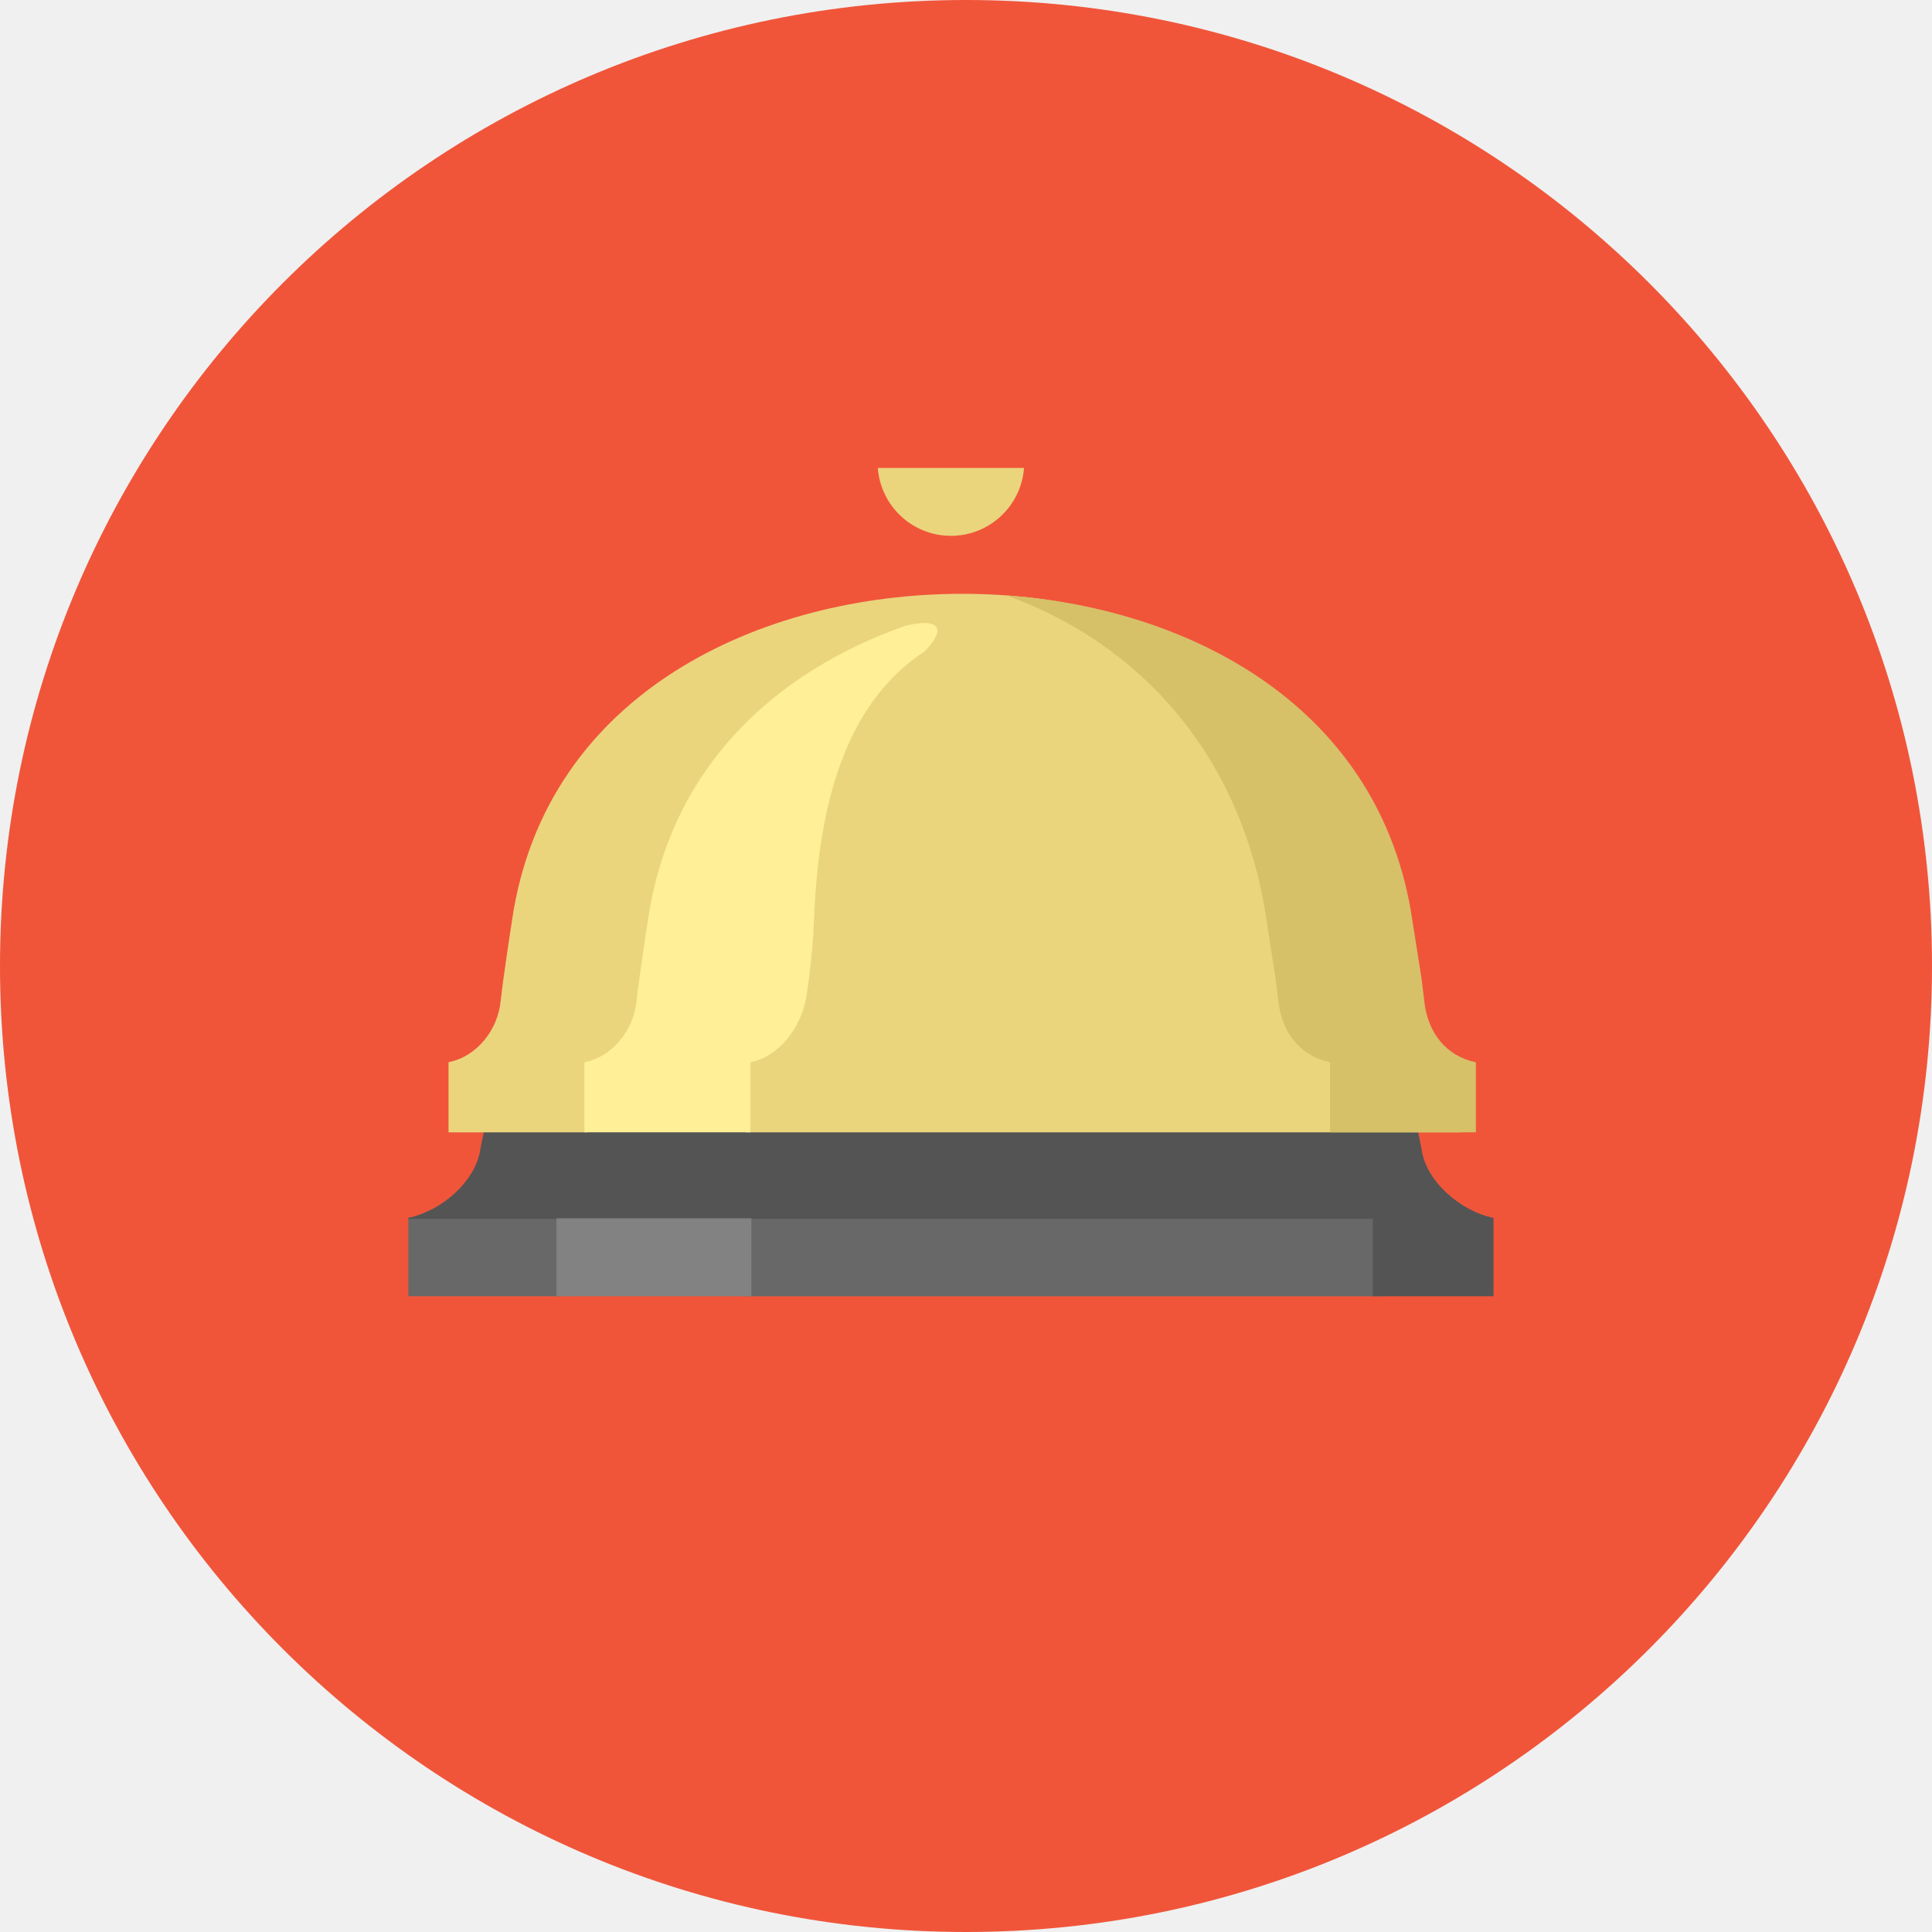
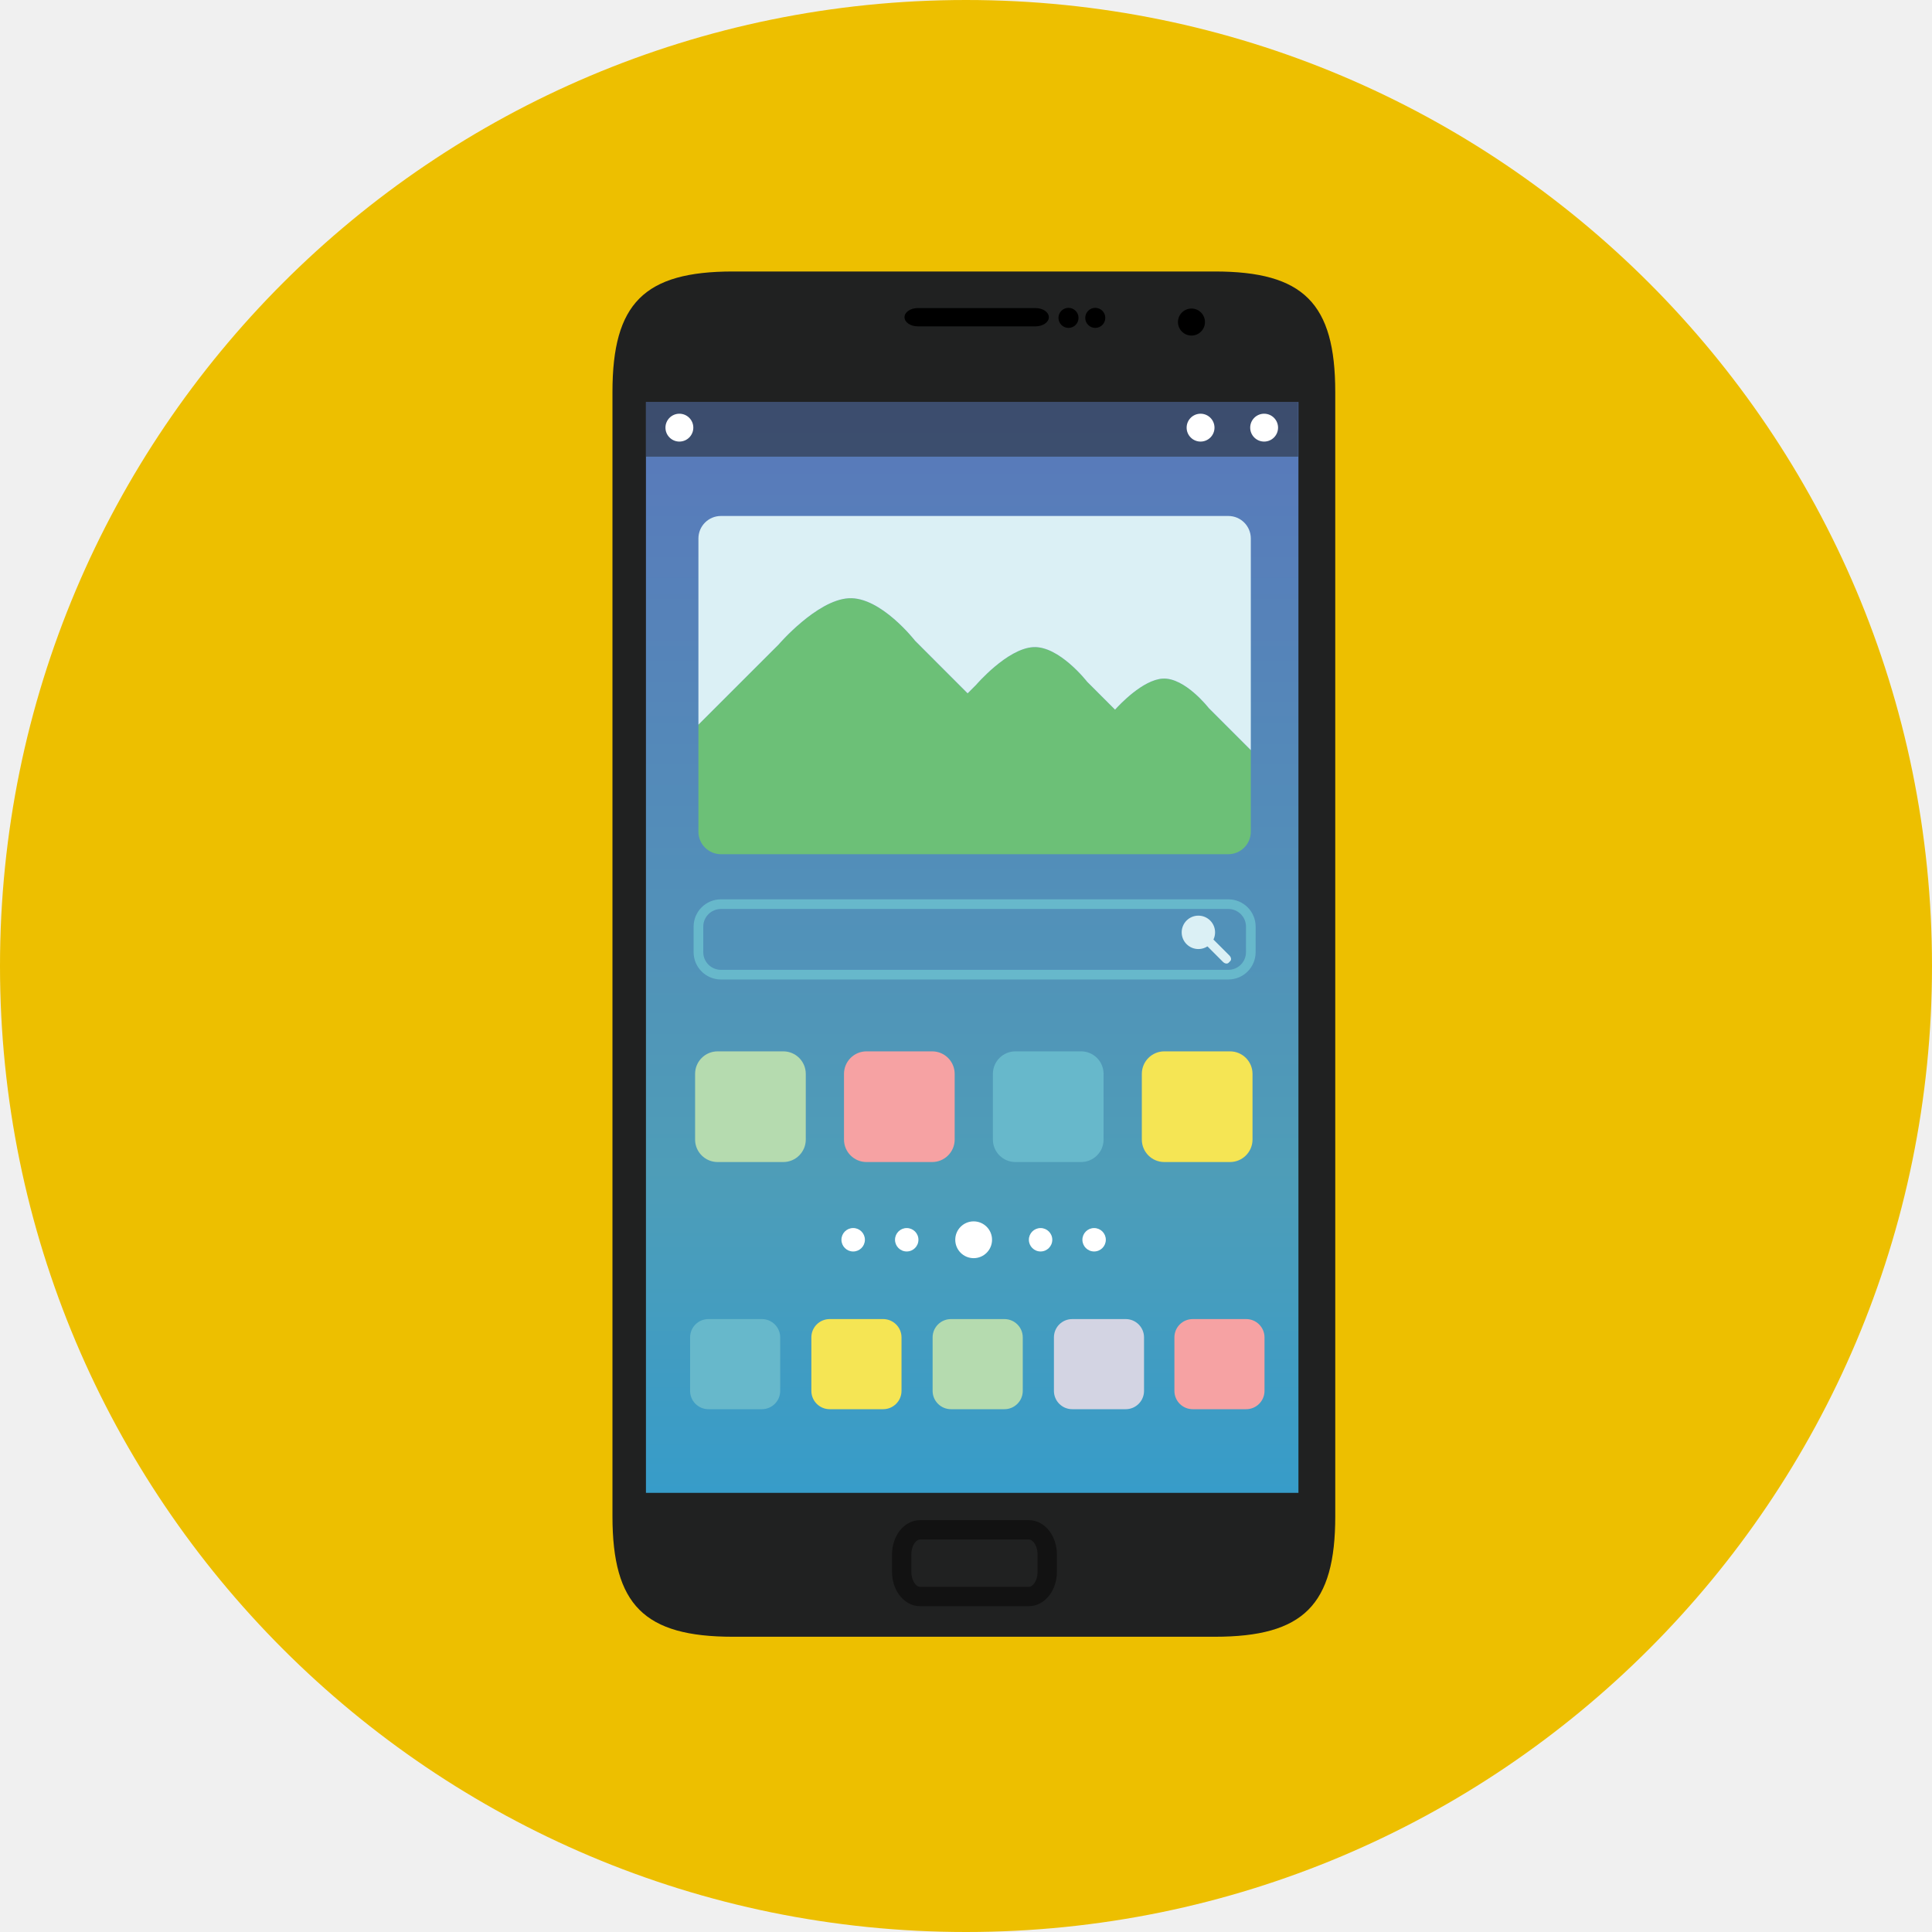
- <svg xmlns="http://www.w3.org/2000/svg" viewBox="0 0 128 128">
-   <circle cx="64" cy="64" fill="#F0553A" r="64" />
-   <path d="M37.17,80.166h-8.663c-0.478,0.24-0.97,0.426-1.455,0.523v5.191H37.17V80.166z" fill="#686868" />
-   <rect fill="#686868" height="5.715" width="42.167" x="49.42" y="80.166" />
-   <path d="M91.253,72.203H32.625l-0.79,3.863c-0.278,2.197-2.628,4.189-4.782,4.623v0.059h64.2V72.203z" fill="#545454" />
-   <path d="M98.95,80.689v5.189h-8v-5.189c-2.16-0.432-4.51-2.422-4.78-4.621l-0.79-3.859h8l0.79,3.859  C94.44,78.267,96.79,80.257,98.95,80.689z" fill="#545454" />
-   <rect fill="#828282" height="5.164" width="12.917" x="36.864" y="80.716" />
-   <path d="M93.358,66.31l-0.172-1.408c-0.213-1.375-0.361-2.333-0.613-3.945C90.349,45.877,77.056,39.34,63.75,39.342  C50.441,39.344,36.15,45.87,33.925,60.957c-0.25,1.611-0.589,4.019-0.589,4.019l-0.167,1.334c-0.167,1.863-1.523,3.676-3.452,4.064  v4.646h9.202v-0.688h10.5v0.688h47.361v-4.646C94.853,69.986,93.581,68.451,93.358,66.31z" fill="#EAD57D" />
-   <path d="M97.78,70.378v4.639h-9.66v-4.639c-1.93-0.391-3.2-1.93-3.43-4.07l-0.17-1.41  c-0.211-1.369-0.36-2.33-0.61-3.939c-1.63-11-8.47-18.351-17.22-21.511c12.399,0.89,24.819,7.53,26.879,21.511  c0.261,1.609,0.4,2.57,0.621,3.939l0.17,1.41C94.58,68.449,95.851,69.988,97.78,70.378z" fill="#D6C169" />
-   <path d="M61.27,43.148c-4.13,2.729-6.97,7.869-7.34,17.811c-0.1,2.708-0.54,5.259-0.54,5.259  c-0.37,1.859-1.74,3.77-3.67,4.16v4.639h-11v-4.639c1.93-0.391,3.28-2.201,3.45-4.07l0.17-1.33c0,0,0.33-2.41,0.59-4.019  c1.5-10.221,8.54-16.511,17.06-19.5C62.29,40.908,62.7,41.658,61.27,43.148z" fill="#FFEF97" />
-   <path d="M58.157,31.002c0.187,2.514,2.28,4.498,4.844,4.498c2.562,0,4.656-1.984,4.843-4.498H58.157z" fill="#EAD57D" />
+ <svg xmlns="http://www.w3.org/2000/svg" version="1.1" id="Layer_1" viewBox="0 0 100 100">
+   <g>
+     <g>
+       <g>
+         <g>
+           <circle fill="#EDBF00" cx="50" cy="50" r="50" />
+         </g>
+       </g>
+     </g>
+     <g>
+       <g>
+         <path fill="#202121" d="M69.113,78.483c0,4.592-1.644,6.235-6.235,6.235H37.936c-4.59,0-6.235-1.644-6.235-6.235V20.286     c0-4.59,1.645-6.234,6.235-6.234h24.941c4.592,0,6.235,1.644,6.235,6.234L69.113,78.483L69.113,78.483z" />
+         <g>
+           <path d="M54.288,16.418c0,0.264-0.309,0.474-0.688,0.474h-6.094c-0.381,0-0.689-0.21-0.689-0.474l0,0      c0-0.261,0.309-0.472,0.689-0.472h6.094C53.981,15.946,54.288,16.157,54.288,16.418L54.288,16.418z" />
+           <circle cx="55.305" cy="16.453" r="0.519" />
+           <circle cx="56.691" cy="16.453" r="0.519" />
+           <path d="M62.369,16.669c0,0.385-0.312,0.7-0.699,0.7c-0.385,0-0.699-0.314-0.699-0.7c0-0.384,0.313-0.699,0.699-0.699      C62.057,15.97,62.369,16.285,62.369,16.669z" />
+         </g>
+         <path fill="none" stroke="#121212" stroke-miterlimit="10" d="M54.204,81.362c0,0.703-0.429,1.275-0.958,1.275h-5.619     c-0.527,0-0.956-0.572-0.956-1.275v-0.905c0-0.705,0.429-1.275,0.956-1.275h5.619c0.529,0,0.958,0.571,0.958,1.275V81.362z" />
+         <linearGradient id="SVGID_1_" gradientUnits="userSpaceOnUse" x1="106.32" y1="-28.892" x2="106.32" y2="-85.356" gradientTransform="matrix(1 0 0 -1 -56 -8.086)">
+           <stop offset="0" style="stop-color:#5978BA" />
+           <stop offset="0.703" style="stop-color:#4E9DB8" />
+           <stop offset="1" style="stop-color:#379CC9" />
+         </linearGradient>
+         <rect x="33.434" y="20.806" fill="url(#SVGID_1_)" width="33.773" height="56.464" />
+         <g>
+           <circle fill="#FFFFFF" cx="50.396" cy="64.17" r="0.952" />
+           <circle fill="#FFFFFF" cx="53.86" cy="64.17" r="0.606" />
+           <circle fill="#FFFFFF" cx="56.631" cy="64.17" r="0.606" />
+           <circle fill="#FFFFFF" cx="44.16" cy="64.17" r="0.607" />
+           <circle fill="#FFFFFF" cx="46.932" cy="64.17" r="0.606" />
+         </g>
+         <rect x="33.434" y="20.806" opacity="0.5" fill="#202121" enable-background="new    " width="33.758" height="2.831" />
+         <circle fill="#FFFFFF" cx="62.141" cy="22.135" r="0.721" />
+         <circle fill="#FFFFFF" cx="35.165" cy="22.135" r="0.721" />
+         <circle fill="#FFFFFF" cx="65.431" cy="22.135" r="0.721" />
+         <g>
+           <path fill="#B5DBAF" d="M41.707,58.983c0,0.643-0.521,1.164-1.164,1.164h-3.399c-0.644,0-1.166-0.521-1.166-1.164v-3.399      c0-0.644,0.521-1.166,1.166-1.166h3.399c0.643,0,1.164,0.521,1.164,1.166V58.983z" />
+           <path fill="#F6A2A3" d="M49.414,58.983c0,0.643-0.523,1.164-1.166,1.164h-3.397c-0.644,0-1.166-0.521-1.166-1.164v-3.399      c0-0.644,0.521-1.166,1.166-1.166h3.397c0.643,0,1.166,0.521,1.166,1.166V58.983z" />
+           <path fill="#67B8CB" d="M57.121,58.983c0,0.643-0.521,1.164-1.164,1.164h-3.399c-0.643,0-1.166-0.521-1.166-1.164v-3.399      c0-0.644,0.523-1.166,1.166-1.166h3.399c0.643,0,1.164,0.521,1.164,1.166V58.983z" />
+           <path fill="#F5E554" d="M64.83,58.983c0,0.643-0.523,1.164-1.166,1.164h-3.399c-0.644,0-1.164-0.521-1.164-1.164v-3.399      c0-0.644,0.519-1.166,1.164-1.166h3.399c0.643,0,1.166,0.521,1.166,1.166V58.983z" />
+         </g>
+         <path fill="none" stroke="#67B8CB" stroke-width="0.5" stroke-miterlimit="10" d="M64.741,49.285     c0,0.643-0.519,1.163-1.164,1.163h-26.26c-0.643,0-1.166-0.519-1.166-1.163v-1.322c0-0.643,0.523-1.164,1.166-1.164h26.261     c0.644,0,1.164,0.521,1.164,1.164L64.741,49.285L64.741,49.285z" />
+         <g>
+           <circle fill="#DBF0F5" cx="62.028" cy="48.258" r="0.864" />
+           <path fill="#DBF0F5" d="M63.592,49.833c-0.068,0.068-0.197,0.048-0.288-0.043l-0.973-0.973c-0.089-0.091-0.11-0.219-0.043-0.287      l0.086-0.086c0.068-0.069,0.197-0.048,0.29,0.043l0.971,0.971c0.091,0.092,0.111,0.22,0.042,0.288L63.592,49.833z" />
+         </g>
+         <g>
+           <path fill="#67B8CB" d="M40.383,71.992c0,0.523-0.424,0.948-0.948,0.948h-2.768c-0.524,0-0.948-0.426-0.948-0.948v-2.769      c0-0.523,0.424-0.948,0.948-0.948h2.768c0.524,0,0.948,0.426,0.948,0.948V71.992z" />
+           <path fill="#F5E554" d="M46.662,71.992c0,0.523-0.427,0.948-0.95,0.948h-2.768c-0.524,0-0.948-0.426-0.948-0.948v-2.769      c0-0.523,0.424-0.948,0.948-0.948h2.768c0.523,0,0.95,0.426,0.95,0.948C46.662,69.223,46.662,71.992,46.662,71.992z" />
+           <path fill="#B5DBAF" d="M52.938,71.992c0,0.523-0.426,0.948-0.948,0.948h-2.768c-0.523,0-0.95-0.426-0.95-0.948v-2.769      c0-0.523,0.427-0.948,0.95-0.948h2.768c0.523,0,0.948,0.426,0.948,0.948V71.992z" />
+           <path fill="#D3D4E3" d="M59.215,71.992c0,0.523-0.424,0.948-0.948,0.948h-2.768c-0.526,0-0.948-0.426-0.948-0.948v-2.769      c0-0.523,0.422-0.948,0.948-0.948h2.768c0.524,0,0.948,0.426,0.948,0.948V71.992z" />
+           <path fill="#F6A2A3" d="M65.451,71.992c0,0.523-0.426,0.948-0.948,0.948h-2.768c-0.526,0-0.948-0.426-0.948-0.948v-2.769      c0-0.523,0.422-0.948,0.948-0.948h2.768c0.523,0,0.948,0.426,0.948,0.948V71.992z" />
+         </g>
+       </g>
+     </g>
+     <g>
+       <path fill="#6CC077" d="M37.316,44.213h26.261c0.644,0,1.164-0.521,1.164-1.164v-4.222l-2.174-2.174c0,0-1.235-1.593-2.383-1.528    c-1.033,0.06-2.239,1.352-2.47,1.608l-1.446-1.446c0,0-1.446-1.866-2.791-1.791c-1.348,0.077-2.953,1.951-2.953,1.951    l-0.441,0.441l-2.721-2.723c0,0-1.779-2.293-3.433-2.199c-1.653,0.092-3.628,2.394-3.628,2.394L36.15,37.51v5.539    C36.151,43.692,36.674,44.213,37.316,44.213z" />
+       <path fill="#DBF0F5" d="M43.93,30.966c1.653-0.094,3.433,2.199,3.433,2.199l2.721,2.723l0.441-0.441c0,0,1.605-1.873,2.953-1.951    c1.344-0.076,2.791,1.791,2.791,1.791l1.446,1.446c0.231-0.256,1.437-1.548,2.47-1.608c1.147-0.065,2.383,1.528,2.383,1.528    l2.174,2.174V27.873c0-0.644-0.519-1.166-1.164-1.166H37.316c-0.643,0-1.166,0.521-1.166,1.166v9.637l4.151-4.149    C40.301,33.361,42.277,31.059,43.93,30.966z" />
+     </g>
+   </g>
</svg>
